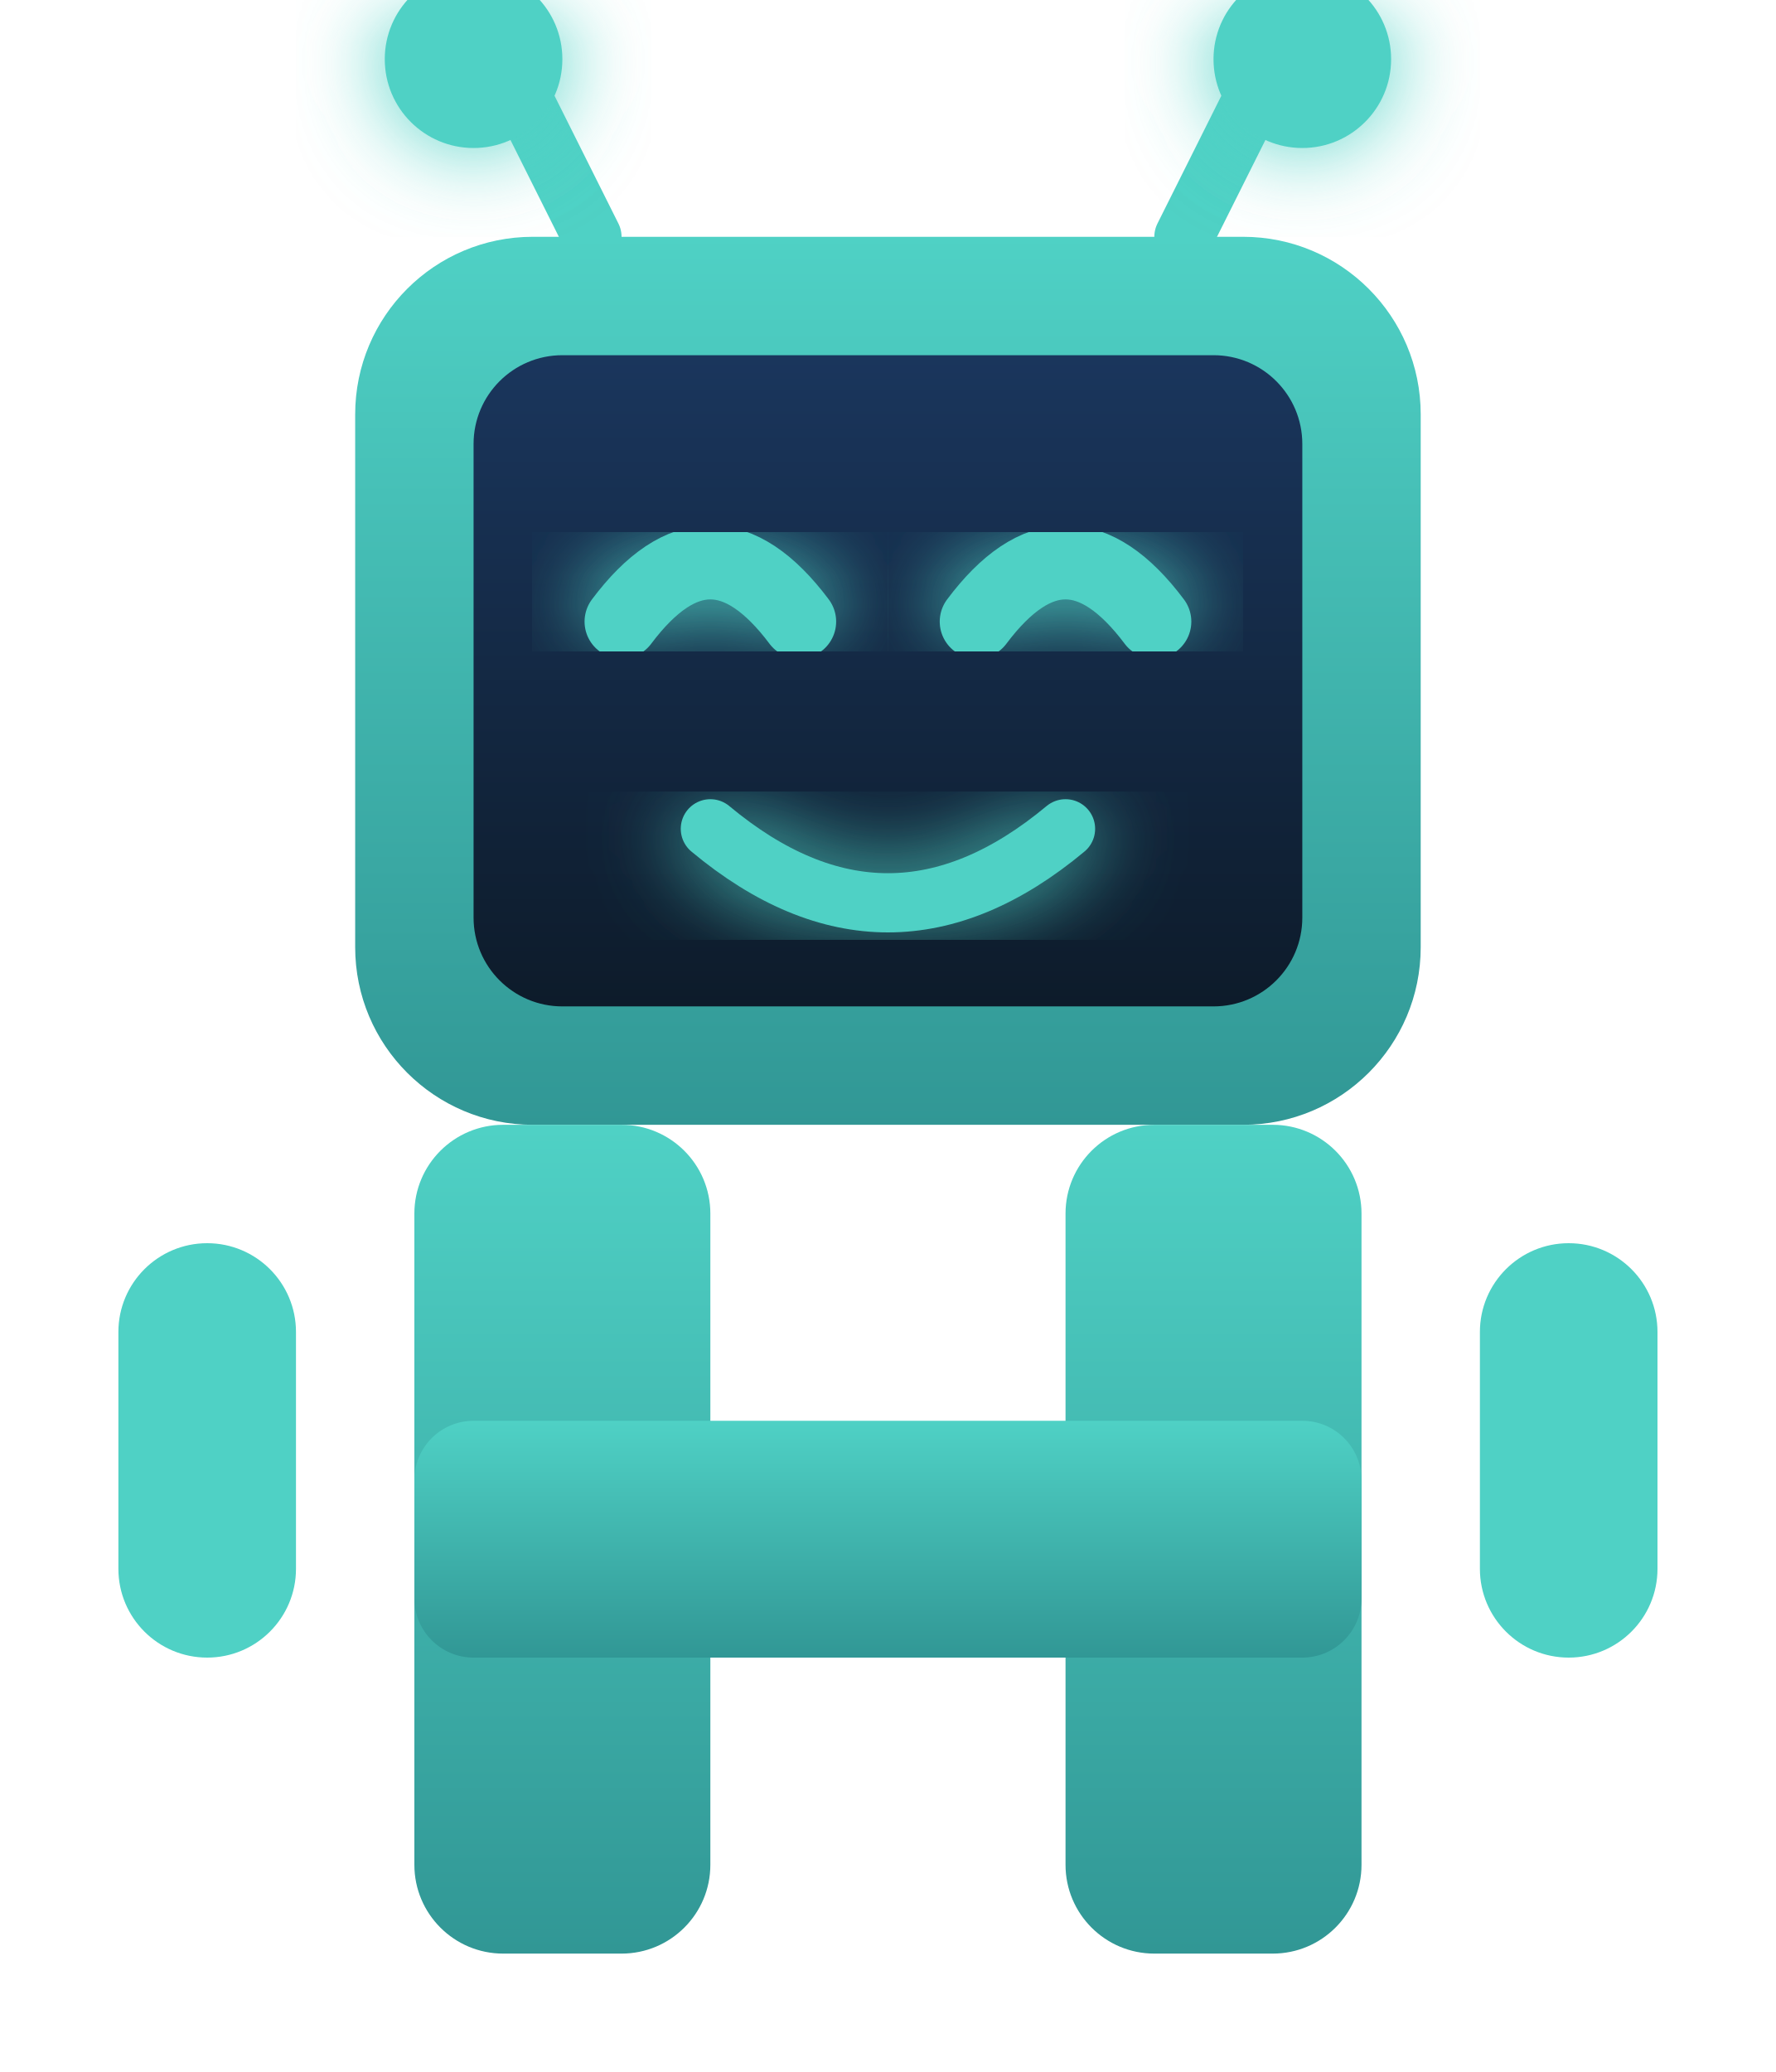
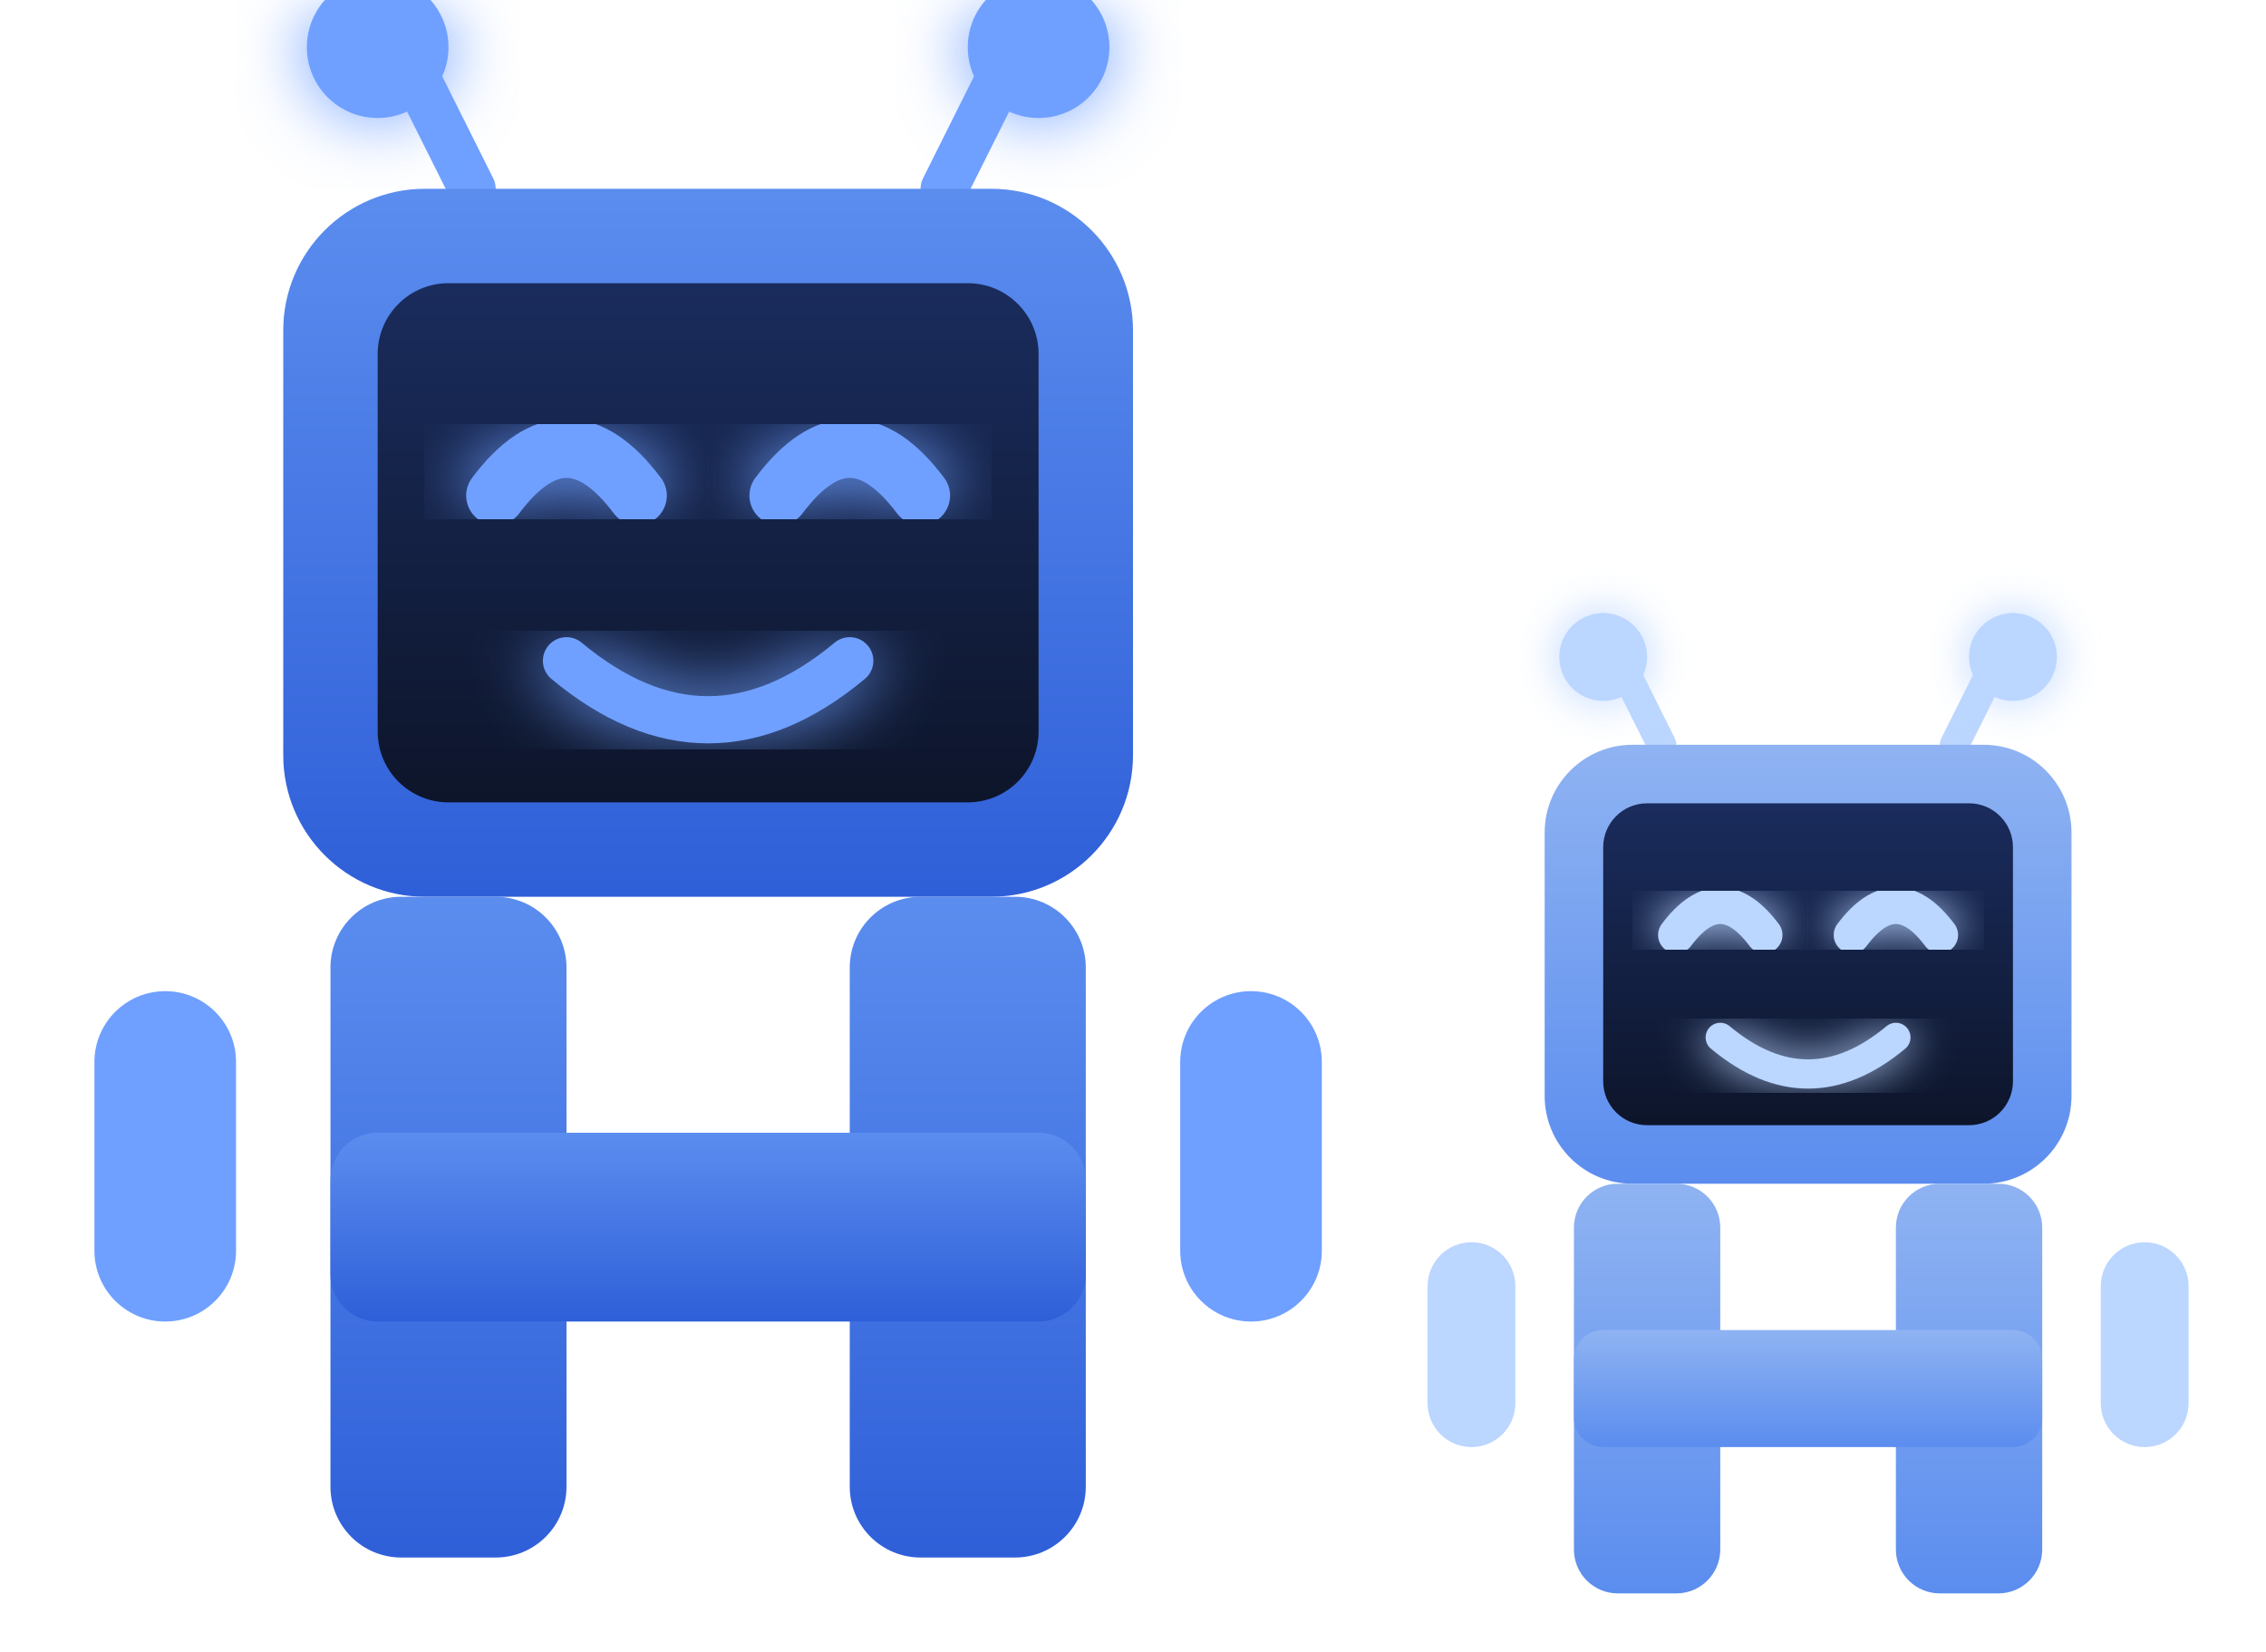
- <svg xmlns="http://www.w3.org/2000/svg" width="120" height="140" viewBox="0 0 60 70" fill="none">
+ <svg xmlns="http://www.w3.org/2000/svg" width="192" height="140" viewBox="0 0 96 70" fill="none">
  <defs>
    <filter id="harvisGlow" x="-50%" y="-50%" width="200%" height="200%">
      <feGaussianBlur stdDeviation="1.5" result="coloredBlur" />
      <feMerge>
        <feMergeNode in="coloredBlur" />
        <feMergeNode in="SourceGraphic" />
      </feMerge>
    </filter>
    <linearGradient id="harvisBodyGradient" x1="0%" y1="0%" x2="0%" y2="100%">
-       <stop offset="0%" stop-color="#4FD1C5" />
-       <stop offset="100%" stop-color="#319795" />
+       <stop offset="0%" stop-color="#5B8DEF" />
+       <stop offset="100%" stop-color="#2F5FD8" />
+     </linearGradient>
+     <linearGradient id="harvisBuddyGradient" x1="0%" y1="0%" x2="0%" y2="100%">
+       <stop offset="0%" stop-color="#8FB3F2" />
+       <stop offset="100%" stop-color="#5B8DEF" />
    </linearGradient>
    <linearGradient id="harvisScreenGradient" x1="0%" y1="0%" x2="0%" y2="100%">
-       <stop offset="0%" stop-color="#1A365D" />
-       <stop offset="100%" stop-color="#0D1B2A" />
+       <stop offset="0%" stop-color="#1A2C5D" />
+       <stop offset="100%" stop-color="#0D152A" />
    </linearGradient>
  </defs>
-   <line x1="20" y1="8" x2="16" y2="0" stroke="#4FD1C5" stroke-width="2" stroke-linecap="round" />
-   <circle cx="16" cy="2" r="3" fill="#4FD1C5" filter="url(#harvisGlow)" />
-   <line x1="40" y1="8" x2="44" y2="0" stroke="#4FD1C5" stroke-width="2" stroke-linecap="round" />
-   <circle cx="44" cy="2" r="3" fill="#4FD1C5" filter="url(#harvisGlow)" />
-   <rect x="12" y="8" width="36" height="30" rx="6" fill="url(#harvisBodyGradient)" />
-   <rect x="16" y="12" width="28" height="22" rx="3" fill="url(#harvisScreenGradient)" />
-   <path d="M21 21 Q24 17 27 21" stroke="#4FD1C5" stroke-width="2.5" stroke-linecap="round" fill="none" filter="url(#harvisGlow)" />
-   <path d="M33 21 Q36 17 39 21" stroke="#4FD1C5" stroke-width="2.5" stroke-linecap="round" fill="none" filter="url(#harvisGlow)" />
-   <path d="M24 28 Q30 33 36 28" stroke="#4FD1C5" stroke-width="2" stroke-linecap="round" fill="none" filter="url(#harvisGlow)" />
-   <rect x="14" y="38" width="10" height="28" rx="3" fill="url(#harvisBodyGradient)" />
-   <rect x="36" y="38" width="10" height="28" rx="3" fill="url(#harvisBodyGradient)" />
-   <rect x="14" y="48" width="32" height="8" rx="2" fill="url(#harvisBodyGradient)" />
-   <rect x="4" y="42" width="6" height="14" rx="3" fill="#4FD1C5" />
-   <rect x="50" y="42" width="6" height="14" rx="3" fill="#4FD1C5" />
+   <g>
+     <line x1="20" y1="8" x2="16" y2="0" stroke="#6FA0FF" stroke-width="2" stroke-linecap="round" />
+     <circle cx="16" cy="2" r="3" fill="#6FA0FF" filter="url(#harvisGlow)" />
+     <line x1="40" y1="8" x2="44" y2="0" stroke="#6FA0FF" stroke-width="2" stroke-linecap="round" />
+     <circle cx="44" cy="2" r="3" fill="#6FA0FF" filter="url(#harvisGlow)" />
+     <rect x="12" y="8" width="36" height="30" rx="6" fill="url(#harvisBodyGradient)" />
+     <rect x="16" y="12" width="28" height="22" rx="3" fill="url(#harvisScreenGradient)" />
+     <path d="M21 21 Q24 17 27 21" stroke="#6FA0FF" stroke-width="2.5" stroke-linecap="round" fill="none" filter="url(#harvisGlow)" />
+     <path d="M33 21 Q36 17 39 21" stroke="#6FA0FF" stroke-width="2.5" stroke-linecap="round" fill="none" filter="url(#harvisGlow)" />
+     <path d="M24 28 Q30 33 36 28" stroke="#6FA0FF" stroke-width="2" stroke-linecap="round" fill="none" filter="url(#harvisGlow)" />
+     <rect x="14" y="38" width="10" height="28" rx="3" fill="url(#harvisBodyGradient)" />
+     <rect x="36" y="38" width="10" height="28" rx="3" fill="url(#harvisBodyGradient)" />
+     <rect x="14" y="48" width="32" height="8" rx="2" fill="url(#harvisBodyGradient)" />
+     <rect x="4" y="42" width="6" height="14" rx="3" fill="#6FA0FF" />
+     <rect x="50" y="42" width="6" height="14" rx="3" fill="#6FA0FF" />
+   </g>
+   <g transform="translate(58 26.6) scale(0.62)">
+     <line x1="20" y1="8" x2="16" y2="0" stroke="#BBD6FF" stroke-width="2" stroke-linecap="round" />
+     <circle cx="16" cy="2" r="3" fill="#BBD6FF" filter="url(#harvisGlow)" />
+     <line x1="40" y1="8" x2="44" y2="0" stroke="#BBD6FF" stroke-width="2" stroke-linecap="round" />
+     <circle cx="44" cy="2" r="3" fill="#BBD6FF" filter="url(#harvisGlow)" />
+     <rect x="12" y="8" width="36" height="30" rx="6" fill="url(#harvisBuddyGradient)" />
+     <rect x="16" y="12" width="28" height="22" rx="3" fill="url(#harvisScreenGradient)" />
+     <path d="M21 21 Q24 17 27 21" stroke="#BBD6FF" stroke-width="2.5" stroke-linecap="round" fill="none" filter="url(#harvisGlow)" />
+     <path d="M33 21 Q36 17 39 21" stroke="#BBD6FF" stroke-width="2.5" stroke-linecap="round" fill="none" filter="url(#harvisGlow)" />
+     <path d="M24 28 Q30 33 36 28" stroke="#BBD6FF" stroke-width="2" stroke-linecap="round" fill="none" filter="url(#harvisGlow)" />
+     <rect x="14" y="38" width="10" height="28" rx="3" fill="url(#harvisBuddyGradient)" />
+     <rect x="36" y="38" width="10" height="28" rx="3" fill="url(#harvisBuddyGradient)" />
+     <rect x="14" y="48" width="32" height="8" rx="2" fill="url(#harvisBuddyGradient)" />
+     <rect x="4" y="42" width="6" height="14" rx="3" fill="#BBD6FF" />
+     <rect x="50" y="42" width="6" height="14" rx="3" fill="#BBD6FF" />
+   </g>
</svg>
